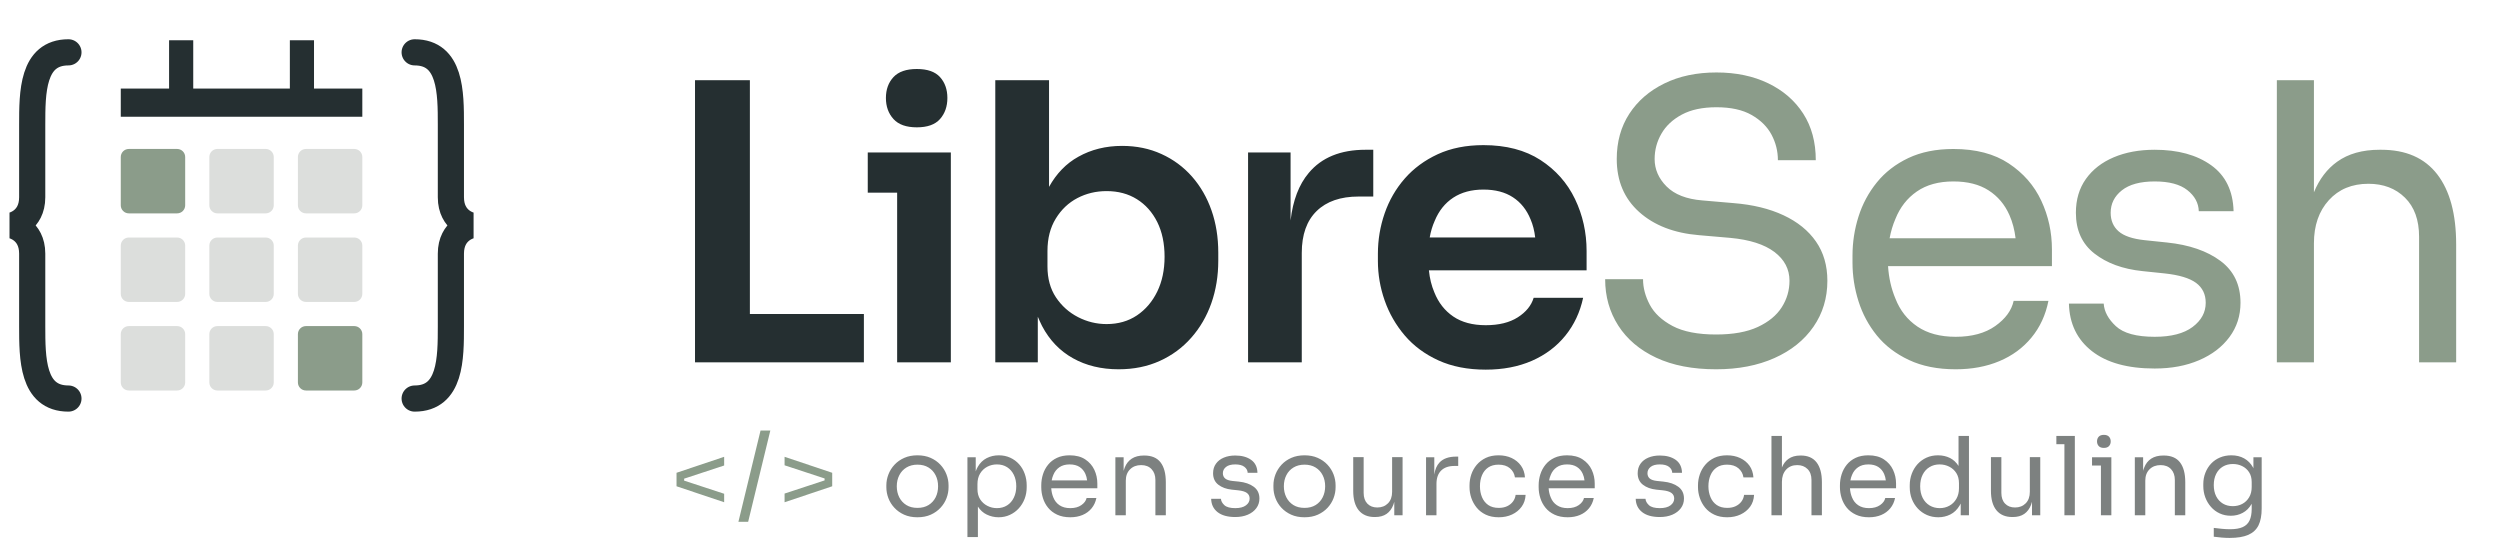
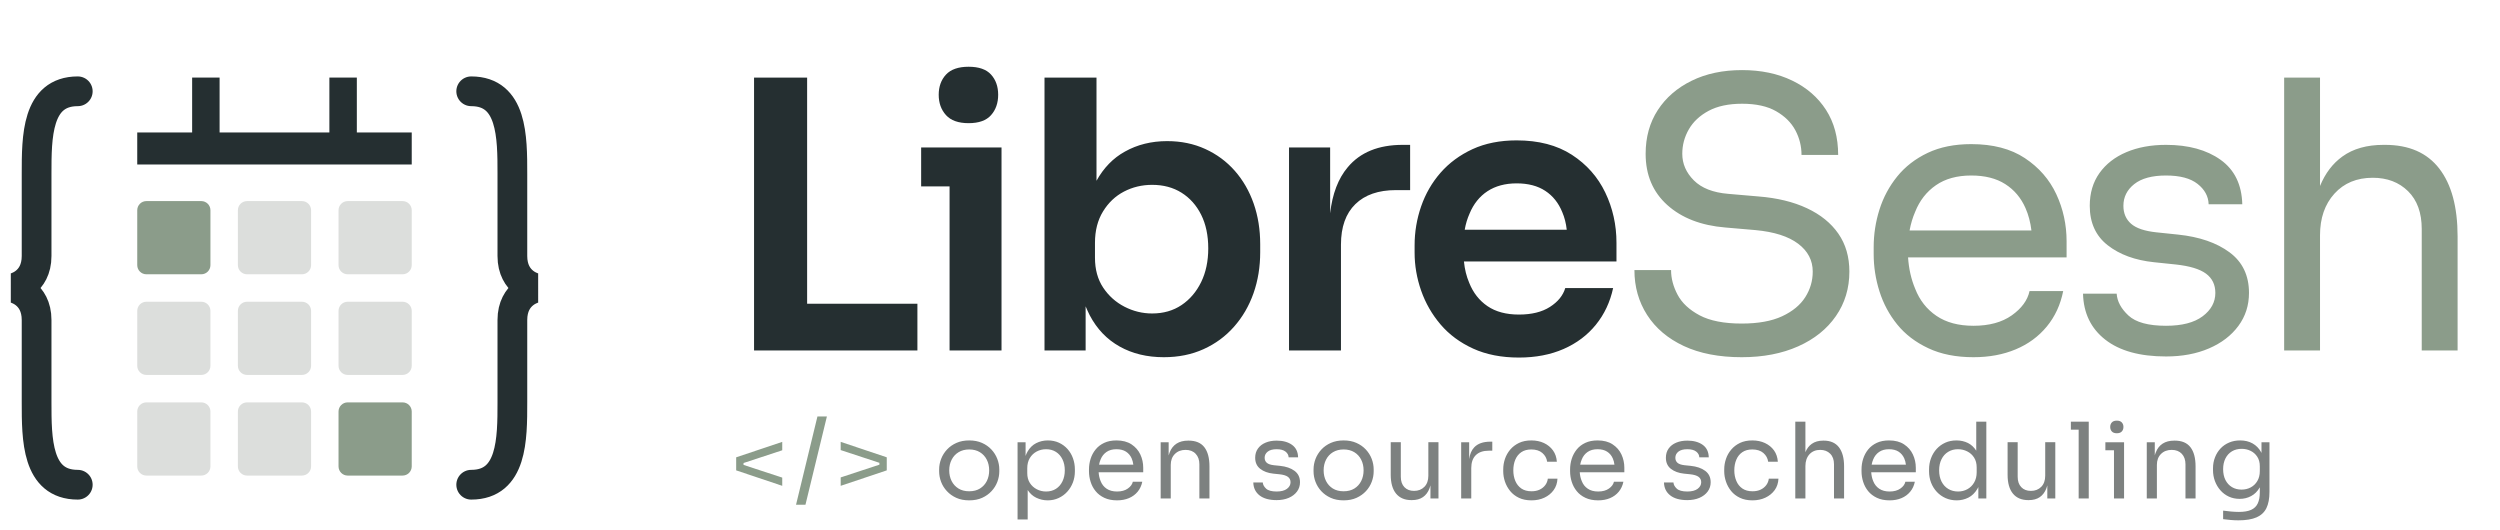
- <svg xmlns="http://www.w3.org/2000/svg" viewBox="0 0 621 138" width="621" height="138" role="img" aria-label="LibreSesh — open source scheduling">
-   <g transform="translate(0,10)">
+ <svg xmlns="http://www.w3.org/2000/svg" viewBox="0 0 642 136" width="642" height="136" role="img" aria-label="LibreSesh — open source scheduling">
+   <g transform="translate(0,19.92) scale(1.1748)">
    <g fill="none" stroke="#252f31" stroke-width="6.5" stroke-linecap="round">
      <path d="M17 3 C8 3 8 13 8 21 L8 39 C8 45 3 46 3 46 C3 46 8 47 8 53 L8 71 C8 79 8 89 17 89" />
      <path d="M17 3 C8 3 8 13 8 21 L8 39 C8 45 3 46 3 46 C3 46 8 47 8 53 L8 71 C8 79 8 89 17 89" transform="translate(120,0) scale(-1,1)" />
    </g>
    <g fill="#252f31">
      <rect x="42" y="0" width="6" height="14" />
      <rect x="72" y="0" width="6" height="14" />
      <rect x="30" y="12" width="60" height="7" />
    </g>
    <g>
      <rect x="30" y="27" width="16" height="16" rx="2" fill="#8b9c8a" />
      <rect x="52" y="27" width="16" height="16" rx="2" fill="#dcdedc" />
      <rect x="74" y="27" width="16" height="16" rx="2" fill="#dcdedc" />
      <rect x="30" y="49" width="16" height="16" rx="2" fill="#dcdedc" />
      <rect x="52" y="49" width="16" height="16" rx="2" fill="#dcdedc" />
      <rect x="74" y="49" width="16" height="16" rx="2" fill="#dcdedc" />
      <rect x="30" y="71" width="16" height="16" rx="2" fill="#dcdedc" />
      <rect x="52" y="71" width="16" height="16" rx="2" fill="#dcdedc" />
      <rect x="74" y="71" width="16" height="16" rx="2" fill="#8b9c8a" />
    </g>
  </g>
-   <path fill="#252f31" d="M214.59 90L172.64 90L172.64 19.92L186.27 19.92L186.27 78L214.59 78L214.59 90ZM236.19 90L222.85 90L222.85 47.86L215.55 47.86L215.55 37.87L236.19 37.87L236.19 90ZM227.74 31.63Q223.81 31.63 221.94 29.57Q220.06 27.50 220.06 24.34Q220.06 21.17 221.94 19.15Q223.81 17.14 227.74 17.14Q231.68 17.14 233.50 19.15Q235.33 21.17 235.33 24.34Q235.33 27.50 233.50 29.57Q231.68 31.63 227.74 31.63ZM277.86 91.73L277.86 91.73Q271.42 91.73 266.53 88.99Q261.63 86.26 258.85 80.98L258.85 80.98Q258.27 79.82 257.79 78.67L257.79 78.67L257.79 90L247.23 90L247.23 19.92L260.58 19.92L260.58 46.42Q263.36 41.42 267.87 38.93L267.87 38.93Q272.67 36.24 278.72 36.24L278.72 36.24Q284.10 36.24 288.51 38.26Q292.93 40.27 296.10 43.87Q299.26 47.47 300.94 52.27Q302.62 57.07 302.62 62.74L302.62 62.74L302.62 64.75Q302.62 70.42 300.90 75.31Q299.17 80.21 295.90 83.90Q292.64 87.60 288.08 89.66Q283.52 91.73 277.86 91.73ZM274.88 80.50L274.88 80.50Q279.20 80.50 282.42 78.34Q285.63 76.18 287.46 72.43Q289.28 68.69 289.28 63.79L289.28 63.79Q289.28 58.80 287.46 55.15Q285.63 51.50 282.42 49.49Q279.20 47.47 274.88 47.47L274.88 47.47Q270.94 47.47 267.63 49.20Q264.32 50.93 262.26 54.29Q260.19 57.65 260.19 62.35L260.19 62.35L260.19 66.19Q260.19 70.70 262.30 73.87Q264.42 77.04 267.78 78.77Q271.14 80.50 274.88 80.50ZM323.36 90L310.02 90L310.02 37.87L320.58 37.87L320.58 54.77Q321.44 47.28 325.09 42.96L325.09 42.96Q329.89 37.20 339.20 37.20L339.20 37.20L341.12 37.20L341.12 48.82L337.47 48.82Q330.75 48.82 327.06 52.42Q323.36 56.02 323.36 62.83L323.36 62.83L323.36 90ZM369.06 91.82L369.06 91.82Q362.34 91.82 357.30 89.52Q352.26 87.22 348.94 83.33Q345.63 79.44 343.95 74.64Q342.27 69.84 342.27 64.85L342.27 64.85L342.27 63.02Q342.27 57.84 343.95 52.99Q345.63 48.14 348.94 44.35Q352.26 40.56 357.15 38.30Q362.05 36.05 368.48 36.05L368.48 36.05Q376.93 36.05 382.64 39.74Q388.35 43.44 391.23 49.44Q394.11 55.44 394.11 62.35L394.11 62.35L394.11 67.15L354.94 67.15Q355.23 70.13 356.29 72.62L356.29 72.62Q357.82 76.46 360.99 78.62Q364.16 80.78 369.06 80.78Q373.95 80.78 377.02 78.82Q380.10 76.85 380.96 73.97L380.96 73.97L393.25 73.97Q392.10 79.34 388.83 83.38Q385.57 87.41 380.53 89.62Q375.49 91.82 369.06 91.82ZM355.14 58.99L355.14 58.99L381.34 58.99Q381.06 56.50 380.19 54.48L380.19 54.48Q378.75 50.93 375.82 49.01Q372.90 47.09 368.48 47.09Q364.06 47.09 360.99 49.10Q357.92 51.12 356.38 54.86L356.38 54.86Q355.52 56.78 355.14 58.99Z" />
-   <path fill="#8b9c8a" d="M426.27 91.73L426.27 91.73Q417.54 91.73 411.39 88.85Q405.25 85.97 401.98 80.88Q398.72 75.79 398.72 69.36L398.72 69.36L408.13 69.36Q408.13 72.53 409.81 75.70Q411.49 78.86 415.47 80.98Q419.46 83.09 426.27 83.09L426.27 83.09Q432.61 83.09 436.64 81.22Q440.67 79.34 442.59 76.32Q444.51 73.30 444.51 69.74L444.51 69.74Q444.51 65.42 440.77 62.59Q437.02 59.76 429.82 59.09L429.82 59.09L422.05 58.42Q412.74 57.65 407.17 52.66Q401.60 47.66 401.60 39.50L401.60 39.50Q401.60 33.07 404.72 28.27Q407.84 23.47 413.41 20.74Q418.98 18 426.37 18L426.37 18Q433.66 18 439.23 20.69Q444.80 23.38 447.92 28.22Q451.04 33.07 451.04 39.79L451.04 39.79L441.63 39.79Q441.63 36.43 440.05 33.46Q438.46 30.48 435.10 28.56Q431.74 26.64 426.37 26.64L426.37 26.64Q421.18 26.64 417.78 28.46Q414.37 30.29 412.69 33.22Q411.01 36.14 411.01 39.50L411.01 39.50Q411.01 43.34 413.98 46.32Q416.96 49.30 422.82 49.78L422.82 49.78L430.59 50.45Q437.79 51.02 443.02 53.47Q448.26 55.92 451.09 60Q453.92 64.08 453.92 69.74L453.92 69.74Q453.92 76.18 450.46 81.17Q447.01 86.16 440.77 88.94Q434.53 91.73 426.27 91.73ZM485.79 91.73L485.79 91.73Q479.07 91.73 474.18 89.42Q469.28 87.12 466.21 83.33Q463.14 79.54 461.65 74.83Q460.16 70.13 460.16 65.23L460.16 65.23L460.16 63.50Q460.16 58.51 461.65 53.81Q463.14 49.10 466.21 45.31Q469.28 41.52 474.03 39.26Q478.78 37.01 485.22 37.01L485.22 37.01Q493.57 37.01 498.99 40.61Q504.42 44.21 507.06 49.87Q509.70 55.54 509.70 61.97L509.70 61.97L509.70 66.10L468.99 66.10Q469.28 70.51 470.82 74.16L470.82 74.16Q472.54 78.58 476.29 81.12Q480.03 83.66 485.79 83.66L485.79 83.66Q491.84 83.66 495.63 80.98Q499.42 78.29 500.19 74.74L500.19 74.74L508.83 74.74Q507.78 80.02 504.61 83.86Q501.44 87.70 496.64 89.71Q491.84 91.73 485.79 91.73ZM469.38 59.18L469.38 59.18L500.67 59.18Q500.29 56.02 499.14 53.42L499.14 53.42Q497.41 49.49 493.95 47.28Q490.50 45.07 485.22 45.07L485.22 45.07Q479.74 45.07 476.14 47.57Q472.54 50.06 470.82 54.38L470.82 54.38Q469.86 56.59 469.38 59.18ZM535.23 91.54L535.23 91.54Q525.15 91.54 519.63 87.22Q514.11 82.90 513.92 75.41L513.92 75.41L522.56 75.41Q522.75 78.38 525.58 81.02Q528.42 83.66 535.23 83.66L535.23 83.66Q541.38 83.66 544.64 81.22Q547.90 78.77 547.90 75.22L547.90 75.22Q547.90 72.05 545.50 70.27Q543.10 68.50 537.73 67.92L537.73 67.92L532.16 67.34Q524.86 66.58 520.26 62.98Q515.65 59.38 515.65 52.85L515.65 52.85Q515.65 47.95 518.14 44.45Q520.64 40.94 525.06 39.07Q529.47 37.20 535.23 37.20L535.23 37.20Q543.87 37.20 549.25 41.04Q554.62 44.88 554.82 52.46L554.82 52.46L546.18 52.46Q546.08 49.39 543.34 47.23Q540.61 45.07 535.23 45.07L535.23 45.07Q529.86 45.07 527.07 47.28Q524.29 49.49 524.29 52.85L524.29 52.85Q524.29 55.73 526.26 57.46Q528.22 59.18 532.74 59.66L532.74 59.66L538.30 60.24Q546.56 61.10 551.55 64.80Q556.54 68.50 556.54 75.22L556.54 75.22Q556.54 80.02 553.81 83.71Q551.07 87.41 546.27 89.47Q541.47 91.54 535.23 91.54ZM574.78 90L565.57 90L565.57 19.92L574.78 19.92L574.78 47.76Q576.80 42.86 580.54 40.18L580.54 40.18Q584.67 37.20 591.10 37.20L591.10 37.20L591.49 37.20Q600.70 37.20 605.41 43.30Q610.11 49.39 610.11 60.72L610.11 60.72L610.11 90L600.90 90L600.90 58.80Q600.90 52.56 597.39 49.10Q593.89 45.65 588.32 45.65L588.32 45.65Q582.18 45.65 578.48 49.73Q574.78 53.81 574.78 60.43L574.78 60.43L574.78 90Z" />
-   <path fill="#8b9c8a" d="M168.05 117.44L179.88 113.47L179.88 115.63L169.94 118.90L169.94 119.39L179.88 122.65L179.88 124.76L168.05 120.79L168.05 117.44ZM185.84 129.62L183.42 129.62L188.92 106.94L191.35 106.94L185.84 129.62ZM206.72 120.79L194.89 124.76L194.89 122.60L204.83 119.33L204.83 118.85L194.89 115.58L194.89 113.47L206.72 117.44L206.72 120.79Z" />
-   <path fill="#7d8180" d="M227.89 128.49L227.89 128.49Q226.00 128.49 224.57 127.84Q223.14 127.19 222.16 126.12Q221.17 125.06 220.67 123.73Q220.17 122.41 220.17 121.03L220.17 121.03L220.17 120.55Q220.17 119.17 220.69 117.83Q221.20 116.50 222.20 115.43Q223.20 114.36 224.63 113.73Q226.06 113.10 227.89 113.10L227.89 113.10Q229.73 113.10 231.16 113.73Q232.59 114.36 233.59 115.43Q234.59 116.50 235.10 117.83Q235.62 119.17 235.62 120.55L235.62 120.55L235.62 121.03Q235.62 122.41 235.12 123.73Q234.62 125.06 233.63 126.12Q232.65 127.19 231.22 127.84Q229.78 128.49 227.89 128.49ZM227.89 126.16L227.89 126.16Q229.51 126.16 230.66 125.45Q231.81 124.73 232.42 123.52Q233.02 122.30 233.02 120.79L233.02 120.79Q233.02 119.25 232.40 118.04Q231.78 116.82 230.63 116.12Q229.49 115.42 227.89 115.42L227.89 115.42Q226.33 115.42 225.17 116.12Q224.01 116.82 223.39 118.04Q222.76 119.25 222.76 120.79L222.76 120.79Q222.76 122.30 223.37 123.52Q223.98 124.73 225.13 125.45Q226.27 126.16 227.89 126.16ZM242.91 133.40L240.31 133.40L240.31 113.58L242.37 113.58L242.37 117.09Q242.58 116.47 242.88 115.96L242.88 115.96Q243.72 114.50 245.09 113.80Q246.47 113.10 248.09 113.10L248.09 113.10Q249.66 113.10 250.94 113.69Q252.22 114.28 253.14 115.31Q254.06 116.34 254.54 117.69Q255.03 119.04 255.03 120.55L255.03 120.55L255.03 121.03Q255.03 122.55 254.52 123.90Q254.00 125.25 253.07 126.27Q252.14 127.30 250.86 127.89Q249.58 128.49 248.04 128.49Q246.50 128.49 245.09 127.81L245.09 127.81Q243.80 127.19 242.91 125.84L242.91 125.84L242.91 133.40ZM247.63 126.22L247.63 126.22Q249.09 126.22 250.17 125.53Q251.25 124.84 251.84 123.61Q252.44 122.38 252.44 120.79L252.44 120.79Q252.44 119.17 251.84 117.96Q251.25 116.74 250.17 116.05Q249.09 115.36 247.63 115.36L247.63 115.36Q246.34 115.36 245.23 115.94Q244.12 116.53 243.46 117.62Q242.80 118.71 242.80 120.25L242.80 120.25L242.80 121.49Q242.80 122.98 243.47 124.03Q244.15 125.08 245.26 125.65Q246.36 126.22 247.63 126.22ZM265.86 128.49L265.86 128.49Q263.97 128.49 262.59 127.84Q261.21 127.19 260.35 126.12Q259.48 125.06 259.07 123.73Q258.65 122.41 258.65 121.03L258.65 121.03L258.65 120.55Q258.65 119.14 259.07 117.82Q259.48 116.50 260.35 115.43Q261.21 114.36 262.55 113.73Q263.89 113.10 265.69 113.10L265.69 113.10Q268.04 113.10 269.57 114.11Q271.09 115.12 271.84 116.71Q272.58 118.31 272.58 120.12L272.58 120.12L272.58 121.28L261.13 121.28Q261.21 122.52 261.64 123.55L261.64 123.55Q262.13 124.79 263.18 125.50Q264.24 126.22 265.86 126.22L265.86 126.22Q267.56 126.22 268.62 125.46Q269.69 124.71 269.91 123.71L269.91 123.71L272.34 123.71Q272.04 125.19 271.15 126.27Q270.26 127.35 268.91 127.92Q267.56 128.49 265.86 128.49ZM261.24 119.33L261.24 119.33L270.04 119.33Q269.93 118.44 269.61 117.71L269.61 117.71Q269.12 116.61 268.15 115.98Q267.18 115.36 265.69 115.36L265.69 115.36Q264.16 115.36 263.14 116.07Q262.13 116.77 261.64 117.98L261.64 117.98Q261.37 118.60 261.24 119.33ZM279.65 128L277.06 128L277.06 113.58L279.11 113.58L279.11 116.96Q279.22 116.53 279.38 116.15L279.38 116.15Q279.95 114.69 281.14 113.92Q282.33 113.15 284.14 113.15L284.14 113.15L284.24 113.15Q286.97 113.15 288.28 114.85Q289.59 116.55 289.59 119.77L289.59 119.77L289.59 128L287.00 128L287.00 119.22Q287.00 117.55 286.05 116.54Q285.11 115.53 283.46 115.53L283.46 115.53Q281.76 115.53 280.71 116.58Q279.65 117.63 279.65 119.39L279.65 119.39L279.65 128ZM306.84 128.43L306.84 128.43Q304.01 128.43 302.45 127.22Q300.90 126.00 300.85 123.90L300.85 123.90L303.28 123.90Q303.33 124.73 304.13 125.48Q304.93 126.22 306.84 126.22L306.84 126.22Q308.57 126.22 309.49 125.53Q310.41 124.84 310.41 123.84L310.41 123.84Q310.41 122.95 309.73 122.45Q309.06 121.95 307.54 121.79L307.54 121.79L305.98 121.63Q303.93 121.41 302.63 120.40Q301.33 119.39 301.33 117.55L301.33 117.55Q301.33 116.17 302.04 115.19Q302.74 114.20 303.98 113.68Q305.22 113.15 306.84 113.15L306.84 113.15Q309.27 113.15 310.78 114.23Q312.30 115.31 312.35 117.44L312.35 117.44L309.92 117.44Q309.89 116.58 309.12 115.97Q308.35 115.36 306.84 115.36L306.84 115.36Q305.33 115.36 304.55 115.98Q303.76 116.61 303.76 117.55L303.76 117.55Q303.76 118.36 304.32 118.85Q304.87 119.33 306.14 119.47L306.14 119.47L307.71 119.63Q310.03 119.87 311.43 120.91Q312.84 121.95 312.84 123.84L312.84 123.84Q312.84 125.19 312.07 126.23Q311.30 127.27 309.95 127.85Q308.60 128.43 306.84 128.43ZM324.04 128.49L324.04 128.49Q322.15 128.49 320.72 127.84Q319.29 127.19 318.30 126.12Q317.32 125.06 316.82 123.73Q316.32 122.41 316.32 121.03L316.32 121.03L316.32 120.55Q316.32 119.17 316.83 117.83Q317.35 116.50 318.34 115.43Q319.34 114.36 320.77 113.73Q322.21 113.10 324.04 113.10L324.04 113.10Q325.88 113.10 327.31 113.73Q328.74 114.36 329.74 115.43Q330.74 116.50 331.25 117.83Q331.76 119.17 331.76 120.55L331.76 120.55L331.76 121.03Q331.76 122.41 331.26 123.73Q330.76 125.06 329.78 126.12Q328.79 127.19 327.36 127.84Q325.93 128.49 324.04 128.49ZM324.04 126.16L324.04 126.16Q325.66 126.16 326.81 125.45Q327.96 124.73 328.56 123.52Q329.17 122.30 329.17 120.79L329.17 120.79Q329.17 119.25 328.55 118.04Q327.93 116.82 326.78 116.12Q325.63 115.42 324.04 115.42L324.04 115.42Q322.48 115.42 321.31 116.12Q320.15 116.82 319.53 118.04Q318.91 119.25 318.91 120.79L318.91 120.79Q318.91 122.30 319.52 123.52Q320.13 124.73 321.27 125.45Q322.42 126.16 324.04 126.16ZM341.56 128.43L341.46 128.43Q338.89 128.43 337.51 126.76Q336.14 125.08 336.14 121.92L336.14 121.92L336.14 113.56L338.73 113.56L338.73 122.44Q338.73 124.14 339.65 125.10Q340.57 126.06 342.13 126.06L342.13 126.06Q343.75 126.06 344.78 125.02Q345.80 123.98 345.80 122.17L345.80 122.17L345.80 113.56L348.40 113.56L348.40 128L346.34 128L346.34 124.65Q346.24 125.06 346.10 125.41L346.10 125.41Q345.53 126.89 344.41 127.66Q343.29 128.43 341.56 128.43L341.56 128.43ZM356.82 128L354.23 128L354.23 113.58L356.28 113.58L356.28 117.90Q356.55 115.96 357.58 114.88L357.58 114.88Q358.95 113.42 361.73 113.42L361.73 113.42L362.22 113.42L362.22 115.74L361.30 115.74Q359.14 115.74 357.98 116.89Q356.82 118.04 356.82 120.20L356.82 120.20L356.82 128ZM372.29 128.49L372.29 128.49Q370.43 128.49 369.06 127.84Q367.70 127.19 366.81 126.10Q365.92 125.00 365.47 123.68Q365.03 122.36 365.03 121.03L365.03 121.03L365.03 120.55Q365.03 119.17 365.47 117.85Q365.92 116.53 366.82 115.46Q367.73 114.39 369.08 113.74Q370.43 113.10 372.24 113.10L372.24 113.10Q374.05 113.10 375.49 113.77Q376.93 114.45 377.81 115.67Q378.69 116.90 378.80 118.58L378.80 118.58L376.31 118.58Q376.12 117.23 375.07 116.32Q374.02 115.42 372.24 115.42L372.24 115.42Q370.70 115.42 369.67 116.12Q368.65 116.82 368.13 118.04Q367.62 119.25 367.62 120.79L367.62 120.79Q367.62 122.28 368.13 123.50Q368.65 124.73 369.68 125.45Q370.72 126.16 372.29 126.16L372.29 126.16Q373.51 126.16 374.40 125.73Q375.29 125.30 375.83 124.57Q376.37 123.84 376.48 122.92L376.48 122.92L378.96 122.92Q378.88 124.63 377.97 125.87Q377.07 127.11 375.60 127.80Q374.13 128.49 372.29 128.49ZM389.41 128.49L389.41 128.49Q387.52 128.49 386.14 127.84Q384.76 127.19 383.90 126.12Q383.04 125.06 382.62 123.73Q382.20 122.41 382.20 121.03L382.20 121.03L382.20 120.55Q382.20 119.14 382.62 117.82Q383.04 116.50 383.90 115.43Q384.76 114.36 386.10 113.73Q387.44 113.10 389.25 113.10L389.25 113.10Q391.60 113.10 393.12 114.11Q394.65 115.12 395.39 116.71Q396.13 118.31 396.13 120.12L396.13 120.12L396.13 121.28L384.68 121.28Q384.76 122.52 385.20 123.55L385.20 123.55Q385.68 124.79 386.74 125.50Q387.79 126.22 389.41 126.22L389.41 126.22Q391.11 126.22 392.18 125.46Q393.24 124.71 393.46 123.71L393.46 123.71L395.89 123.71Q395.59 125.19 394.70 126.27Q393.81 127.35 392.46 127.92Q391.11 128.49 389.41 128.49ZM384.79 119.33L384.79 119.33L393.59 119.33Q393.49 118.44 393.16 117.71L393.16 117.71Q392.68 116.61 391.70 115.98Q390.73 115.36 389.25 115.36L389.25 115.36Q387.71 115.36 386.69 116.07Q385.68 116.77 385.20 117.98L385.20 117.98Q384.93 118.60 384.79 119.33ZM412.30 128.43L412.30 128.43Q409.47 128.43 407.92 127.22Q406.36 126.00 406.31 123.90L406.31 123.90L408.74 123.90Q408.79 124.73 409.59 125.48Q410.39 126.22 412.30 126.22L412.30 126.22Q414.03 126.22 414.95 125.53Q415.87 124.84 415.87 123.84L415.87 123.84Q415.87 122.95 415.19 122.45Q414.52 121.95 413.01 121.79L413.01 121.79L411.44 121.63Q409.39 121.41 408.09 120.40Q406.80 119.39 406.80 117.55L406.80 117.55Q406.80 116.17 407.50 115.19Q408.20 114.20 409.44 113.68Q410.68 113.15 412.30 113.15L412.30 113.15Q414.73 113.15 416.25 114.23Q417.76 115.31 417.81 117.44L417.81 117.44L415.38 117.44Q415.36 116.58 414.59 115.97Q413.82 115.36 412.30 115.36L412.30 115.36Q410.79 115.36 410.01 115.98Q409.23 116.61 409.23 117.55L409.23 117.55Q409.23 118.36 409.78 118.85Q410.33 119.33 411.60 119.47L411.60 119.47L413.17 119.63Q415.49 119.87 416.89 120.91Q418.30 121.95 418.30 123.84L418.30 123.84Q418.30 125.19 417.53 126.23Q416.76 127.27 415.41 127.85Q414.06 128.43 412.30 128.43ZM429.04 128.49L429.04 128.49Q427.18 128.49 425.82 127.84Q424.45 127.19 423.56 126.10Q422.67 125.00 422.23 123.68Q421.78 122.36 421.78 121.03L421.78 121.03L421.78 120.55Q421.78 119.17 422.23 117.85Q422.67 116.53 423.58 115.46Q424.48 114.39 425.83 113.74Q427.18 113.10 428.99 113.10L428.99 113.10Q430.80 113.10 432.24 113.77Q433.69 114.45 434.57 115.67Q435.44 116.90 435.55 118.58L435.55 118.58L433.07 118.58Q432.88 117.23 431.83 116.32Q430.77 115.42 428.99 115.42L428.99 115.42Q427.45 115.42 426.43 116.12Q425.40 116.82 424.89 118.04Q424.37 119.25 424.37 120.79L424.37 120.79Q424.37 122.28 424.89 123.50Q425.40 124.73 426.44 125.45Q427.48 126.16 429.04 126.16L429.04 126.16Q430.26 126.16 431.15 125.73Q432.04 125.30 432.58 124.57Q433.12 123.84 433.23 122.92L433.23 122.92L435.71 122.92Q435.63 124.63 434.73 125.87Q433.82 127.11 432.35 127.80Q430.88 128.49 429.04 128.49ZM442.63 128L440.03 128L440.03 108.29L442.63 108.29L442.63 116.12Q443.19 114.74 444.25 113.99L444.25 113.99Q445.41 113.15 447.22 113.15L447.22 113.15L447.32 113.15Q449.92 113.15 451.24 114.86Q452.56 116.58 452.56 119.77L452.56 119.77L452.56 128L449.97 128L449.97 119.22Q449.97 117.47 448.98 116.50Q448.00 115.53 446.43 115.53L446.43 115.53Q444.70 115.53 443.66 116.67Q442.63 117.82 442.63 119.68L442.63 119.68L442.63 128ZM464.25 128.49L464.25 128.49Q462.36 128.49 460.99 127.84Q459.61 127.19 458.74 126.12Q457.88 125.06 457.46 123.73Q457.04 122.41 457.04 121.03L457.04 121.03L457.04 120.55Q457.04 119.14 457.46 117.82Q457.88 116.50 458.74 115.43Q459.61 114.36 460.94 113.73Q462.28 113.10 464.09 113.10L464.09 113.10Q466.44 113.10 467.96 114.11Q469.49 115.12 470.23 116.71Q470.98 118.31 470.98 120.12L470.98 120.12L470.98 121.28L459.53 121.28Q459.61 122.52 460.04 123.55L460.04 123.55Q460.53 124.79 461.58 125.50Q462.63 126.22 464.25 126.22L464.25 126.22Q465.95 126.22 467.02 125.46Q468.09 124.71 468.30 123.71L468.30 123.71L470.73 123.71Q470.44 125.19 469.54 126.27Q468.65 127.35 467.30 127.92Q465.95 128.49 464.25 128.49ZM459.64 119.33L459.64 119.33L468.44 119.33Q468.33 118.44 468.01 117.71L468.01 117.71Q467.52 116.61 466.55 115.98Q465.58 115.36 464.09 115.36L464.09 115.36Q462.55 115.36 461.54 116.07Q460.53 116.77 460.04 117.98L460.04 117.98Q459.77 118.60 459.64 119.33ZM481.48 128.49L481.48 128.49Q479.94 128.49 478.64 127.92Q477.35 127.35 476.39 126.33Q475.43 125.30 474.90 123.95Q474.38 122.60 474.38 121.03L474.38 121.03L474.38 120.55Q474.38 119.01 474.89 117.66Q475.40 116.31 476.33 115.28Q477.27 114.26 478.55 113.68Q479.83 113.10 481.40 113.10L481.40 113.10Q483.04 113.10 484.39 113.77L484.39 113.77Q485.66 114.42 486.50 115.74L486.50 115.74L486.50 108.29L489.09 108.29L489.09 128L487.04 128L487.04 125.08Q486.91 125.35 486.77 125.57L486.77 125.57Q485.85 127.11 484.46 127.80Q483.07 128.49 481.48 128.49ZM481.83 126.22L481.83 126.22Q483.15 126.22 484.23 125.62Q485.31 125.03 485.96 123.91Q486.61 122.79 486.61 121.28L486.61 121.28L486.61 120.03Q486.61 118.55 485.95 117.51Q485.29 116.47 484.19 115.92Q483.10 115.36 481.80 115.36L481.80 115.36Q480.37 115.36 479.28 116.04Q478.18 116.71 477.58 117.93Q476.97 119.14 476.97 120.79Q476.97 122.44 477.59 123.67Q478.21 124.89 479.32 125.56Q480.43 126.22 481.83 126.22ZM499.97 128.43L499.87 128.43Q497.30 128.43 495.92 126.76Q494.55 125.08 494.55 121.92L494.55 121.92L494.55 113.56L497.14 113.56L497.14 122.44Q497.14 124.14 498.06 125.10Q498.97 126.06 500.54 126.06L500.54 126.06Q502.16 126.06 503.19 125.02Q504.21 123.98 504.21 122.17L504.21 122.17L504.21 113.56L506.80 113.56L506.80 128L504.75 128L504.75 124.65Q504.64 125.06 504.51 125.41L504.51 125.41Q503.94 126.89 502.82 127.66Q501.70 128.43 499.97 128.43L499.97 128.43ZM515.39 128L512.80 128L512.80 110.34L510.80 110.34L510.80 108.29L515.39 108.29L515.39 128ZM524.46 128L521.87 128L521.87 115.63L519.66 115.63L519.66 113.58L524.46 113.58L524.46 128ZM522.60 111.26Q521.74 111.26 521.32 110.80Q520.90 110.34 520.90 109.64Q520.90 108.94 521.32 108.48Q521.74 108.02 522.60 108.02Q523.46 108.02 523.88 108.48Q524.30 108.94 524.30 109.64Q524.30 110.34 523.88 110.80Q523.46 111.26 522.60 111.26ZM532.89 128L530.29 128L530.29 113.58L532.35 113.58L532.35 116.96Q532.45 116.53 532.62 116.15L532.62 116.15Q533.18 114.69 534.37 113.92Q535.56 113.15 537.37 113.15L537.37 113.15L537.48 113.15Q540.20 113.15 541.51 114.85Q542.82 116.55 542.82 119.77L542.82 119.77L542.82 128L540.23 128L540.23 119.22Q540.23 117.55 539.29 116.54Q538.34 115.53 536.69 115.53L536.69 115.53Q534.99 115.53 533.94 116.58Q532.89 117.63 532.89 119.39L532.89 119.39L532.89 128ZM553.84 133.62L553.84 133.62Q552.84 133.62 551.83 133.53Q550.81 133.45 549.90 133.32L549.90 133.32L549.90 131.13Q550.87 131.27 551.93 131.36Q553.00 131.46 553.95 131.46L553.95 131.46Q555.92 131.46 557.09 130.93Q558.27 130.40 558.79 129.28Q559.32 128.16 559.32 126.41L559.32 126.41L559.32 125.14Q559.29 125.19 559.27 125.22L559.27 125.22Q558.43 126.68 557.09 127.39Q555.76 128.11 554.14 128.11L554.14 128.11Q552.62 128.11 551.37 127.53Q550.11 126.95 549.21 125.92Q548.30 124.89 547.80 123.56Q547.30 122.22 547.30 120.74L547.30 120.74L547.30 120.25Q547.30 118.74 547.82 117.43Q548.33 116.12 549.25 115.15Q550.17 114.18 551.45 113.64Q552.73 113.10 554.27 113.10L554.27 113.10Q556.08 113.10 557.46 113.87Q558.83 114.64 559.64 116.09L559.64 116.09Q559.70 116.23 559.75 116.34L559.75 116.34L559.75 113.58L561.80 113.58L561.80 126.30Q561.80 128.89 561.01 130.50Q560.21 132.10 558.47 132.86Q556.73 133.62 553.84 133.62ZM554.62 125.73L554.62 125.73Q555.92 125.73 556.98 125.17Q558.05 124.60 558.68 123.53Q559.32 122.47 559.32 120.98L559.32 120.98L559.32 119.74Q559.32 118.28 558.66 117.28Q558.00 116.28 556.94 115.77Q555.89 115.26 554.65 115.26L554.65 115.26Q553.24 115.26 552.16 115.90Q551.08 116.55 550.49 117.73Q549.90 118.90 549.90 120.49Q549.90 122.09 550.50 123.28Q551.11 124.46 552.18 125.10Q553.24 125.73 554.62 125.73Z" />
+   <path fill="#252f31" d="M235.59 90L193.64 90L193.64 19.92L207.27 19.92L207.27 78L235.59 78L235.59 90ZM257.19 90L243.85 90L243.85 47.86L236.55 47.86L236.55 37.87L257.19 37.87L257.19 90ZM248.74 31.63Q244.81 31.63 242.94 29.57Q241.06 27.50 241.06 24.34Q241.06 21.17 242.94 19.15Q244.81 17.14 248.74 17.14Q252.68 17.14 254.50 19.15Q256.33 21.17 256.33 24.34Q256.33 27.50 254.50 29.57Q252.68 31.63 248.74 31.63ZM298.86 91.73L298.86 91.73Q292.42 91.73 287.53 88.99Q282.63 86.26 279.85 80.98L279.85 80.98Q279.27 79.82 278.79 78.67L278.79 78.67L278.79 90L268.23 90L268.23 19.92L281.58 19.92L281.58 46.42Q284.36 41.42 288.87 38.93L288.87 38.93Q293.67 36.24 299.72 36.24L299.72 36.24Q305.10 36.24 309.51 38.26Q313.93 40.27 317.10 43.87Q320.26 47.47 321.94 52.27Q323.62 57.07 323.62 62.74L323.62 62.74L323.62 64.75Q323.62 70.42 321.90 75.31Q320.17 80.21 316.90 83.90Q313.64 87.60 309.08 89.66Q304.52 91.73 298.86 91.73ZM295.88 80.50L295.88 80.50Q300.20 80.50 303.42 78.34Q306.63 76.18 308.46 72.43Q310.28 68.69 310.28 63.79L310.28 63.79Q310.28 58.80 308.46 55.15Q306.63 51.50 303.42 49.49Q300.20 47.47 295.88 47.47L295.88 47.47Q291.94 47.47 288.63 49.20Q285.32 50.93 283.26 54.29Q281.19 57.65 281.19 62.35L281.19 62.35L281.19 66.19Q281.19 70.70 283.30 73.87Q285.42 77.04 288.78 78.77Q292.14 80.50 295.88 80.50ZM344.36 90L331.02 90L331.02 37.87L341.58 37.87L341.58 54.77Q342.44 47.28 346.09 42.96L346.09 42.96Q350.89 37.20 360.20 37.20L360.20 37.20L362.12 37.20L362.12 48.82L358.47 48.82Q351.75 48.82 348.06 52.42Q344.36 56.02 344.36 62.83L344.36 62.83L344.36 90ZM390.06 91.82L390.06 91.82Q383.34 91.82 378.30 89.52Q373.26 87.22 369.94 83.33Q366.63 79.44 364.95 74.64Q363.27 69.84 363.27 64.85L363.27 64.85L363.27 63.02Q363.27 57.84 364.95 52.99Q366.63 48.14 369.94 44.35Q373.26 40.56 378.15 38.30Q383.05 36.05 389.48 36.05L389.48 36.05Q397.93 36.05 403.64 39.74Q409.35 43.44 412.23 49.44Q415.11 55.44 415.11 62.35L415.11 62.35L415.11 67.15L375.94 67.15Q376.23 70.13 377.29 72.62L377.29 72.62Q378.82 76.46 381.99 78.62Q385.16 80.78 390.06 80.78Q394.95 80.78 398.02 78.82Q401.10 76.85 401.96 73.97L401.96 73.97L414.25 73.97Q413.10 79.34 409.83 83.38Q406.57 87.41 401.53 89.62Q396.49 91.82 390.06 91.82ZM376.14 58.99L376.14 58.99L402.34 58.99Q402.06 56.50 401.19 54.48L401.19 54.48Q399.75 50.93 396.82 49.01Q393.90 47.09 389.48 47.09Q385.06 47.09 381.99 49.10Q378.92 51.12 377.38 54.86L377.38 54.86Q376.52 56.78 376.14 58.99Z" />
+   <path fill="#8b9c8a" d="M447.27 91.73L447.27 91.73Q438.54 91.73 432.39 88.85Q426.25 85.97 422.98 80.88Q419.72 75.79 419.72 69.36L419.72 69.36L429.13 69.36Q429.13 72.53 430.81 75.70Q432.49 78.86 436.47 80.98Q440.46 83.09 447.27 83.09L447.27 83.09Q453.61 83.09 457.64 81.22Q461.67 79.34 463.59 76.32Q465.51 73.30 465.51 69.74L465.51 69.74Q465.51 65.42 461.77 62.59Q458.02 59.76 450.82 59.09L450.82 59.09L443.05 58.42Q433.74 57.65 428.17 52.66Q422.60 47.66 422.60 39.50L422.60 39.50Q422.60 33.07 425.72 28.27Q428.84 23.47 434.41 20.74Q439.98 18 447.37 18L447.37 18Q454.66 18 460.23 20.69Q465.80 23.38 468.92 28.22Q472.04 33.07 472.04 39.79L472.04 39.79L462.63 39.79Q462.63 36.43 461.05 33.46Q459.46 30.48 456.10 28.56Q452.74 26.64 447.37 26.64L447.37 26.64Q442.18 26.64 438.78 28.46Q435.37 30.29 433.69 33.22Q432.01 36.14 432.01 39.50L432.01 39.50Q432.01 43.34 434.98 46.32Q437.96 49.30 443.82 49.78L443.82 49.78L451.59 50.45Q458.79 51.02 464.02 53.47Q469.26 55.92 472.09 60Q474.92 64.08 474.92 69.74L474.92 69.74Q474.92 76.18 471.46 81.17Q468.01 86.16 461.77 88.94Q455.53 91.73 447.27 91.73ZM506.79 91.73L506.79 91.73Q500.07 91.73 495.18 89.42Q490.28 87.12 487.21 83.33Q484.14 79.54 482.65 74.83Q481.16 70.13 481.16 65.23L481.16 65.23L481.16 63.50Q481.16 58.51 482.65 53.81Q484.14 49.10 487.21 45.31Q490.28 41.52 495.03 39.26Q499.78 37.01 506.22 37.01L506.22 37.01Q514.57 37.01 519.99 40.61Q525.42 44.21 528.06 49.87Q530.70 55.54 530.70 61.97L530.70 61.97L530.70 66.10L489.99 66.10Q490.28 70.51 491.82 74.16L491.82 74.16Q493.54 78.58 497.29 81.12Q501.03 83.66 506.79 83.66L506.79 83.66Q512.84 83.66 516.63 80.98Q520.42 78.29 521.19 74.74L521.19 74.74L529.83 74.74Q528.78 80.02 525.61 83.86Q522.44 87.70 517.64 89.71Q512.84 91.73 506.79 91.73ZM490.38 59.18L490.38 59.18L521.67 59.18Q521.29 56.02 520.14 53.42L520.14 53.42Q518.41 49.49 514.95 47.28Q511.50 45.07 506.22 45.07L506.22 45.07Q500.74 45.07 497.14 47.57Q493.54 50.06 491.82 54.38L491.82 54.38Q490.86 56.59 490.38 59.18ZM556.23 91.54L556.23 91.54Q546.15 91.54 540.63 87.22Q535.11 82.90 534.92 75.41L534.92 75.41L543.56 75.41Q543.75 78.38 546.58 81.02Q549.42 83.66 556.23 83.66L556.23 83.66Q562.38 83.66 565.64 81.22Q568.90 78.77 568.90 75.22L568.90 75.22Q568.90 72.05 566.50 70.27Q564.10 68.50 558.73 67.92L558.73 67.92L553.16 67.34Q545.86 66.58 541.26 62.98Q536.65 59.38 536.65 52.85L536.65 52.85Q536.65 47.95 539.14 44.45Q541.64 40.94 546.06 39.07Q550.47 37.20 556.23 37.20L556.23 37.20Q564.87 37.20 570.25 41.04Q575.62 44.88 575.82 52.46L575.82 52.46L567.18 52.46Q567.08 49.39 564.34 47.23Q561.61 45.07 556.23 45.07L556.23 45.07Q550.86 45.07 548.07 47.28Q545.29 49.49 545.29 52.85L545.29 52.85Q545.29 55.73 547.26 57.46Q549.22 59.18 553.74 59.66L553.74 59.66L559.30 60.24Q567.56 61.10 572.55 64.80Q577.54 68.50 577.54 75.22L577.54 75.22Q577.54 80.02 574.81 83.71Q572.07 87.41 567.27 89.47Q562.47 91.54 556.23 91.54ZM595.78 90L586.57 90L586.57 19.92L595.78 19.92L595.78 47.76Q597.80 42.86 601.54 40.18L601.54 40.18Q605.67 37.20 612.10 37.20L612.10 37.20L612.49 37.20Q621.70 37.20 626.41 43.30Q631.11 49.39 631.11 60.72L631.11 60.72L631.11 90L621.90 90L621.90 58.80Q621.90 52.56 618.39 49.10Q614.89 45.65 609.32 45.65L609.32 45.65Q603.18 45.65 599.48 49.73Q595.78 53.81 595.78 60.43L595.78 60.43L595.78 90Z" />
+   <path fill="#8b9c8a" d="M189.05 117.44L200.88 113.47L200.88 115.63L190.94 118.90L190.94 119.39L200.88 122.65L200.88 124.76L189.05 120.79L189.05 117.44ZM206.84 129.62L204.42 129.62L209.92 106.94L212.35 106.94L206.84 129.62ZM227.72 120.79L215.89 124.76L215.89 122.60L225.83 119.33L225.83 118.85L215.89 115.58L215.89 113.47L227.72 117.44L227.72 120.79Z" />
+   <path fill="#7d8180" d="M248.89 128.49L248.89 128.49Q247.00 128.49 245.57 127.84Q244.14 127.19 243.16 126.12Q242.17 125.06 241.67 123.73Q241.17 122.41 241.17 121.03L241.17 121.03L241.17 120.55Q241.17 119.17 241.69 117.83Q242.20 116.50 243.20 115.43Q244.20 114.36 245.63 113.73Q247.06 113.10 248.89 113.10L248.89 113.10Q250.73 113.10 252.16 113.73Q253.59 114.36 254.59 115.43Q255.59 116.50 256.10 117.83Q256.62 119.17 256.62 120.55L256.62 120.55L256.62 121.03Q256.62 122.41 256.12 123.73Q255.62 125.06 254.63 126.12Q253.65 127.19 252.22 127.84Q250.78 128.49 248.89 128.49ZM248.89 126.16L248.89 126.16Q250.51 126.16 251.66 125.45Q252.81 124.73 253.42 123.52Q254.02 122.30 254.02 120.79L254.02 120.79Q254.02 119.25 253.40 118.04Q252.78 116.82 251.63 116.12Q250.49 115.42 248.89 115.42L248.89 115.42Q247.33 115.42 246.17 116.12Q245.01 116.82 244.39 118.04Q243.76 119.25 243.76 120.79L243.76 120.79Q243.76 122.30 244.37 123.52Q244.98 124.73 246.13 125.45Q247.27 126.16 248.89 126.16ZM263.91 133.40L261.31 133.40L261.31 113.58L263.37 113.58L263.37 117.09Q263.58 116.47 263.88 115.96L263.88 115.96Q264.72 114.50 266.09 113.80Q267.47 113.10 269.09 113.10L269.09 113.10Q270.66 113.10 271.94 113.69Q273.22 114.28 274.14 115.31Q275.06 116.34 275.54 117.69Q276.03 119.04 276.03 120.55L276.03 120.55L276.03 121.03Q276.03 122.55 275.52 123.90Q275.00 125.25 274.07 126.27Q273.14 127.30 271.86 127.89Q270.58 128.49 269.04 128.49Q267.50 128.49 266.09 127.81L266.09 127.81Q264.80 127.19 263.91 125.84L263.91 125.84L263.91 133.40ZM268.63 126.22L268.63 126.22Q270.09 126.22 271.17 125.53Q272.25 124.84 272.84 123.61Q273.44 122.38 273.44 120.79L273.44 120.79Q273.44 119.17 272.84 117.96Q272.25 116.74 271.17 116.05Q270.09 115.36 268.63 115.36L268.63 115.36Q267.34 115.36 266.23 115.94Q265.12 116.53 264.46 117.62Q263.80 118.71 263.80 120.25L263.80 120.25L263.80 121.49Q263.80 122.98 264.47 124.03Q265.15 125.08 266.26 125.65Q267.36 126.22 268.63 126.22ZM286.86 128.49L286.86 128.49Q284.97 128.49 283.59 127.84Q282.21 127.19 281.35 126.12Q280.48 125.06 280.07 123.73Q279.65 122.41 279.65 121.03L279.65 121.03L279.65 120.55Q279.65 119.14 280.07 117.82Q280.48 116.50 281.35 115.43Q282.21 114.36 283.55 113.73Q284.89 113.10 286.69 113.10L286.69 113.10Q289.04 113.10 290.57 114.11Q292.09 115.12 292.84 116.71Q293.58 118.31 293.58 120.12L293.58 120.12L293.58 121.28L282.13 121.28Q282.21 122.52 282.64 123.55L282.64 123.55Q283.13 124.79 284.18 125.50Q285.24 126.22 286.86 126.22L286.86 126.22Q288.56 126.22 289.62 125.46Q290.69 124.71 290.91 123.71L290.91 123.71L293.34 123.71Q293.04 125.19 292.15 126.27Q291.26 127.35 289.91 127.92Q288.56 128.49 286.86 128.49ZM282.24 119.33L282.24 119.33L291.04 119.33Q290.93 118.44 290.61 117.71L290.61 117.71Q290.12 116.61 289.15 115.98Q288.18 115.36 286.69 115.36L286.69 115.36Q285.16 115.36 284.14 116.07Q283.13 116.77 282.64 117.98L282.64 117.98Q282.37 118.60 282.24 119.33ZM300.65 128L298.06 128L298.06 113.58L300.11 113.58L300.11 116.96Q300.22 116.53 300.38 116.15L300.38 116.15Q300.95 114.69 302.14 113.92Q303.33 113.15 305.14 113.15L305.14 113.15L305.24 113.15Q307.97 113.15 309.28 114.85Q310.59 116.55 310.59 119.77L310.59 119.77L310.59 128L308.00 128L308.00 119.22Q308.00 117.55 307.05 116.54Q306.11 115.53 304.46 115.53L304.46 115.53Q302.76 115.53 301.71 116.58Q300.65 117.63 300.65 119.39L300.65 119.39L300.65 128ZM327.84 128.43L327.84 128.43Q325.01 128.43 323.45 127.22Q321.90 126.00 321.85 123.90L321.85 123.90L324.28 123.90Q324.33 124.73 325.13 125.48Q325.93 126.22 327.84 126.22L327.84 126.22Q329.57 126.22 330.49 125.53Q331.41 124.84 331.41 123.84L331.41 123.84Q331.41 122.95 330.73 122.45Q330.06 121.95 328.54 121.79L328.54 121.79L326.98 121.63Q324.93 121.41 323.63 120.40Q322.33 119.39 322.33 117.55L322.33 117.55Q322.33 116.17 323.04 115.19Q323.74 114.20 324.98 113.68Q326.22 113.15 327.84 113.15L327.84 113.15Q330.27 113.15 331.78 114.23Q333.30 115.31 333.35 117.44L333.35 117.44L330.92 117.44Q330.89 116.58 330.12 115.97Q329.35 115.36 327.84 115.36L327.84 115.36Q326.33 115.36 325.55 115.98Q324.76 116.61 324.76 117.55L324.76 117.55Q324.76 118.36 325.32 118.85Q325.87 119.33 327.14 119.47L327.14 119.47L328.71 119.63Q331.03 119.87 332.43 120.91Q333.84 121.95 333.84 123.84L333.84 123.84Q333.84 125.19 333.07 126.23Q332.30 127.27 330.95 127.85Q329.60 128.43 327.84 128.43ZM345.04 128.49L345.04 128.49Q343.15 128.49 341.72 127.84Q340.29 127.19 339.30 126.12Q338.32 125.06 337.82 123.73Q337.32 122.41 337.32 121.03L337.32 121.03L337.32 120.55Q337.32 119.17 337.83 117.83Q338.35 116.50 339.34 115.43Q340.34 114.36 341.77 113.73Q343.21 113.10 345.04 113.10L345.04 113.10Q346.88 113.10 348.31 113.73Q349.74 114.36 350.74 115.43Q351.74 116.50 352.25 117.83Q352.76 119.17 352.76 120.55L352.76 120.55L352.76 121.03Q352.76 122.41 352.26 123.73Q351.76 125.06 350.78 126.12Q349.79 127.19 348.36 127.84Q346.93 128.49 345.04 128.49ZM345.04 126.16L345.04 126.16Q346.66 126.16 347.81 125.45Q348.96 124.73 349.56 123.52Q350.17 122.30 350.17 120.79L350.17 120.79Q350.17 119.25 349.55 118.04Q348.93 116.82 347.78 116.12Q346.63 115.42 345.04 115.42L345.04 115.42Q343.48 115.42 342.31 116.12Q341.15 116.82 340.53 118.04Q339.91 119.25 339.91 120.79L339.91 120.79Q339.91 122.30 340.52 123.52Q341.13 124.73 342.27 125.45Q343.42 126.16 345.04 126.16ZM362.56 128.43L362.46 128.43Q359.89 128.43 358.51 126.76Q357.14 125.08 357.14 121.92L357.14 121.92L357.14 113.56L359.73 113.56L359.73 122.44Q359.73 124.14 360.65 125.10Q361.57 126.06 363.13 126.06L363.13 126.06Q364.75 126.06 365.78 125.02Q366.80 123.98 366.80 122.17L366.80 122.17L366.80 113.56L369.40 113.56L369.40 128L367.34 128L367.34 124.65Q367.24 125.06 367.10 125.41L367.10 125.41Q366.53 126.89 365.41 127.66Q364.29 128.43 362.56 128.43L362.56 128.43ZM377.82 128L375.23 128L375.23 113.58L377.28 113.58L377.28 117.90Q377.55 115.96 378.58 114.88L378.58 114.88Q379.95 113.42 382.73 113.42L382.73 113.42L383.22 113.42L383.22 115.74L382.30 115.74Q380.14 115.74 378.98 116.89Q377.82 118.04 377.82 120.20L377.82 120.20L377.82 128ZM393.29 128.49L393.29 128.49Q391.43 128.49 390.06 127.84Q388.70 127.19 387.81 126.10Q386.92 125.00 386.47 123.68Q386.03 122.36 386.03 121.03L386.03 121.03L386.03 120.55Q386.03 119.17 386.47 117.85Q386.92 116.53 387.82 115.46Q388.73 114.39 390.08 113.74Q391.43 113.10 393.24 113.10L393.24 113.10Q395.05 113.10 396.49 113.77Q397.93 114.45 398.81 115.67Q399.69 116.90 399.80 118.58L399.80 118.58L397.31 118.58Q397.12 117.23 396.07 116.32Q395.02 115.42 393.24 115.42L393.24 115.42Q391.70 115.42 390.67 116.12Q389.65 116.82 389.13 118.04Q388.62 119.25 388.62 120.79L388.62 120.79Q388.62 122.28 389.13 123.50Q389.65 124.73 390.68 125.45Q391.72 126.16 393.29 126.16L393.29 126.16Q394.51 126.16 395.40 125.73Q396.29 125.30 396.83 124.57Q397.37 123.84 397.48 122.92L397.48 122.92L399.96 122.92Q399.88 124.63 398.97 125.87Q398.07 127.11 396.60 127.80Q395.13 128.49 393.29 128.49ZM410.41 128.49L410.41 128.49Q408.52 128.49 407.14 127.84Q405.76 127.19 404.90 126.12Q404.04 125.06 403.62 123.73Q403.20 122.41 403.20 121.03L403.20 121.03L403.20 120.55Q403.20 119.14 403.62 117.82Q404.04 116.50 404.90 115.43Q405.76 114.36 407.10 113.73Q408.44 113.10 410.25 113.10L410.25 113.10Q412.60 113.10 414.12 114.11Q415.65 115.12 416.39 116.71Q417.13 118.31 417.13 120.12L417.13 120.12L417.13 121.28L405.68 121.28Q405.76 122.52 406.20 123.55L406.20 123.55Q406.68 124.79 407.74 125.50Q408.79 126.22 410.41 126.22L410.41 126.22Q412.11 126.22 413.18 125.46Q414.24 124.71 414.46 123.71L414.46 123.71L416.89 123.71Q416.59 125.19 415.70 126.27Q414.81 127.35 413.46 127.92Q412.11 128.49 410.41 128.49ZM405.79 119.33L405.79 119.33L414.59 119.33Q414.49 118.44 414.16 117.71L414.16 117.71Q413.68 116.61 412.70 115.98Q411.73 115.36 410.25 115.36L410.25 115.36Q408.71 115.36 407.69 116.07Q406.68 116.77 406.20 117.98L406.20 117.98Q405.93 118.60 405.79 119.33ZM433.30 128.43L433.30 128.43Q430.47 128.43 428.92 127.22Q427.36 126.00 427.31 123.90L427.31 123.90L429.74 123.90Q429.79 124.73 430.59 125.48Q431.39 126.22 433.30 126.22L433.30 126.22Q435.03 126.22 435.95 125.53Q436.87 124.84 436.87 123.84L436.87 123.84Q436.87 122.95 436.19 122.45Q435.52 121.95 434.01 121.79L434.01 121.79L432.44 121.63Q430.39 121.41 429.09 120.40Q427.80 119.39 427.80 117.55L427.80 117.55Q427.80 116.17 428.50 115.19Q429.20 114.20 430.44 113.68Q431.68 113.15 433.30 113.15L433.30 113.15Q435.73 113.15 437.25 114.23Q438.76 115.31 438.81 117.44L438.81 117.44L436.38 117.44Q436.36 116.58 435.59 115.97Q434.82 115.36 433.30 115.36L433.30 115.36Q431.79 115.36 431.01 115.98Q430.23 116.61 430.23 117.55L430.23 117.55Q430.23 118.36 430.78 118.85Q431.33 119.33 432.60 119.47L432.60 119.47L434.17 119.63Q436.49 119.87 437.89 120.91Q439.30 121.95 439.30 123.84L439.30 123.84Q439.30 125.19 438.53 126.23Q437.76 127.27 436.41 127.85Q435.06 128.43 433.30 128.43ZM450.04 128.49L450.04 128.49Q448.18 128.49 446.82 127.84Q445.45 127.19 444.56 126.10Q443.67 125.00 443.23 123.68Q442.78 122.36 442.78 121.03L442.78 121.03L442.78 120.55Q442.78 119.17 443.23 117.85Q443.67 116.53 444.58 115.46Q445.48 114.39 446.83 113.74Q448.18 113.10 449.99 113.10L449.99 113.10Q451.80 113.10 453.24 113.77Q454.69 114.45 455.57 115.67Q456.44 116.90 456.55 118.58L456.55 118.58L454.07 118.58Q453.88 117.23 452.83 116.32Q451.77 115.42 449.99 115.42L449.99 115.42Q448.45 115.42 447.43 116.12Q446.40 116.82 445.89 118.04Q445.37 119.25 445.37 120.79L445.37 120.79Q445.37 122.28 445.89 123.50Q446.40 124.73 447.44 125.45Q448.48 126.16 450.04 126.16L450.04 126.16Q451.26 126.16 452.15 125.73Q453.04 125.30 453.58 124.57Q454.12 123.84 454.23 122.92L454.23 122.92L456.71 122.92Q456.63 124.63 455.73 125.87Q454.82 127.11 453.35 127.80Q451.88 128.49 450.04 128.49ZM463.63 128L461.03 128L461.03 108.29L463.63 108.29L463.63 116.12Q464.19 114.74 465.25 113.99L465.25 113.99Q466.41 113.15 468.22 113.15L468.22 113.15L468.32 113.15Q470.92 113.15 472.24 114.86Q473.56 116.58 473.56 119.77L473.56 119.77L473.56 128L470.97 128L470.97 119.22Q470.97 117.47 469.98 116.50Q469.00 115.53 467.43 115.53L467.43 115.53Q465.70 115.53 464.66 116.67Q463.63 117.82 463.63 119.68L463.63 119.68L463.63 128ZM485.25 128.49L485.25 128.49Q483.36 128.49 481.99 127.84Q480.61 127.19 479.74 126.12Q478.88 125.06 478.46 123.73Q478.04 122.41 478.04 121.03L478.04 121.03L478.04 120.55Q478.04 119.14 478.46 117.82Q478.88 116.50 479.74 115.43Q480.61 114.36 481.94 113.73Q483.28 113.10 485.09 113.10L485.09 113.10Q487.44 113.10 488.96 114.11Q490.49 115.12 491.23 116.71Q491.98 118.31 491.98 120.12L491.98 120.12L491.98 121.28L480.53 121.28Q480.61 122.52 481.04 123.55L481.04 123.55Q481.53 124.79 482.58 125.50Q483.63 126.22 485.25 126.22L485.25 126.22Q486.95 126.22 488.02 125.46Q489.09 124.71 489.30 123.71L489.30 123.71L491.73 123.71Q491.44 125.19 490.54 126.27Q489.65 127.35 488.30 127.92Q486.95 128.49 485.25 128.49ZM480.64 119.33L480.64 119.33L489.44 119.33Q489.33 118.44 489.01 117.71L489.01 117.71Q488.52 116.61 487.55 115.98Q486.58 115.36 485.09 115.36L485.09 115.36Q483.55 115.36 482.54 116.07Q481.53 116.77 481.04 117.98L481.04 117.98Q480.77 118.60 480.64 119.33ZM502.48 128.49L502.48 128.49Q500.94 128.49 499.64 127.92Q498.35 127.35 497.39 126.33Q496.43 125.30 495.90 123.95Q495.38 122.60 495.38 121.03L495.38 121.03L495.38 120.55Q495.38 119.01 495.89 117.66Q496.40 116.31 497.33 115.28Q498.27 114.26 499.55 113.68Q500.83 113.10 502.40 113.10L502.40 113.10Q504.04 113.10 505.39 113.77L505.39 113.77Q506.66 114.42 507.50 115.74L507.50 115.74L507.50 108.29L510.09 108.29L510.09 128L508.04 128L508.04 125.08Q507.91 125.35 507.77 125.57L507.77 125.57Q506.85 127.11 505.46 127.80Q504.07 128.49 502.48 128.49ZM502.83 126.22L502.83 126.22Q504.15 126.22 505.23 125.62Q506.31 125.03 506.96 123.91Q507.61 122.79 507.61 121.28L507.61 121.28L507.61 120.03Q507.61 118.55 506.95 117.51Q506.29 116.47 505.19 115.92Q504.10 115.36 502.80 115.36L502.80 115.36Q501.37 115.36 500.28 116.04Q499.18 116.71 498.58 117.93Q497.97 119.14 497.97 120.79Q497.97 122.44 498.59 123.67Q499.21 124.89 500.32 125.56Q501.43 126.22 502.83 126.22ZM520.97 128.43L520.87 128.43Q518.30 128.43 516.92 126.76Q515.55 125.08 515.55 121.92L515.55 121.92L515.55 113.56L518.14 113.56L518.14 122.44Q518.14 124.14 519.06 125.10Q519.97 126.06 521.54 126.06L521.54 126.06Q523.16 126.06 524.19 125.02Q525.21 123.98 525.21 122.17L525.21 122.17L525.21 113.56L527.80 113.56L527.80 128L525.75 128L525.75 124.65Q525.64 125.06 525.51 125.41L525.51 125.41Q524.94 126.89 523.82 127.66Q522.70 128.43 520.97 128.43L520.97 128.43ZM536.39 128L533.80 128L533.80 110.34L531.80 110.34L531.80 108.29L536.39 108.29L536.39 128ZM545.46 128L542.87 128L542.87 115.63L540.66 115.63L540.66 113.58L545.46 113.58L545.46 128ZM543.60 111.26Q542.74 111.26 542.32 110.80Q541.90 110.34 541.90 109.64Q541.90 108.94 542.32 108.48Q542.74 108.02 543.60 108.02Q544.46 108.02 544.88 108.48Q545.30 108.94 545.30 109.64Q545.30 110.34 544.88 110.80Q544.46 111.26 543.60 111.26ZM553.89 128L551.29 128L551.29 113.58L553.35 113.58L553.35 116.96Q553.45 116.53 553.62 116.15L553.62 116.15Q554.18 114.69 555.37 113.92Q556.56 113.15 558.37 113.15L558.37 113.15L558.48 113.15Q561.20 113.15 562.51 114.85Q563.82 116.55 563.82 119.77L563.82 119.77L563.82 128L561.23 128L561.23 119.22Q561.23 117.55 560.29 116.54Q559.34 115.53 557.69 115.53L557.69 115.53Q555.99 115.53 554.94 116.58Q553.89 117.63 553.89 119.39L553.89 119.39L553.89 128ZM574.84 133.62L574.84 133.62Q573.84 133.62 572.83 133.53Q571.81 133.45 570.90 133.32L570.90 133.32L570.90 131.13Q571.87 131.27 572.93 131.36Q574.00 131.46 574.95 131.46L574.95 131.46Q576.92 131.46 578.09 130.93Q579.27 130.40 579.79 129.28Q580.32 128.16 580.32 126.41L580.32 126.41L580.32 125.14Q580.29 125.19 580.27 125.22L580.27 125.22Q579.43 126.68 578.09 127.39Q576.76 128.11 575.14 128.11L575.14 128.11Q573.62 128.11 572.37 127.53Q571.11 126.95 570.21 125.92Q569.30 124.89 568.80 123.56Q568.30 122.22 568.30 120.74L568.30 120.74L568.30 120.25Q568.30 118.74 568.82 117.43Q569.33 116.12 570.25 115.15Q571.17 114.18 572.45 113.64Q573.73 113.10 575.27 113.10L575.27 113.10Q577.08 113.10 578.46 113.87Q579.83 114.64 580.64 116.09L580.64 116.09Q580.70 116.23 580.75 116.34L580.75 116.34L580.75 113.58L582.80 113.58L582.80 126.30Q582.80 128.89 582.01 130.50Q581.21 132.10 579.47 132.86Q577.73 133.62 574.84 133.62ZM575.62 125.73L575.62 125.73Q576.92 125.73 577.98 125.17Q579.05 124.60 579.68 123.53Q580.32 122.47 580.32 120.98L580.32 120.98L580.32 119.74Q580.32 118.28 579.66 117.28Q579.00 116.28 577.94 115.77Q576.89 115.26 575.65 115.26L575.65 115.26Q574.24 115.26 573.16 115.90Q572.08 116.55 571.49 117.73Q570.90 118.90 570.90 120.49Q570.90 122.09 571.50 123.28Q572.11 124.46 573.18 125.10Q574.24 125.73 575.62 125.73Z" />
</svg>
